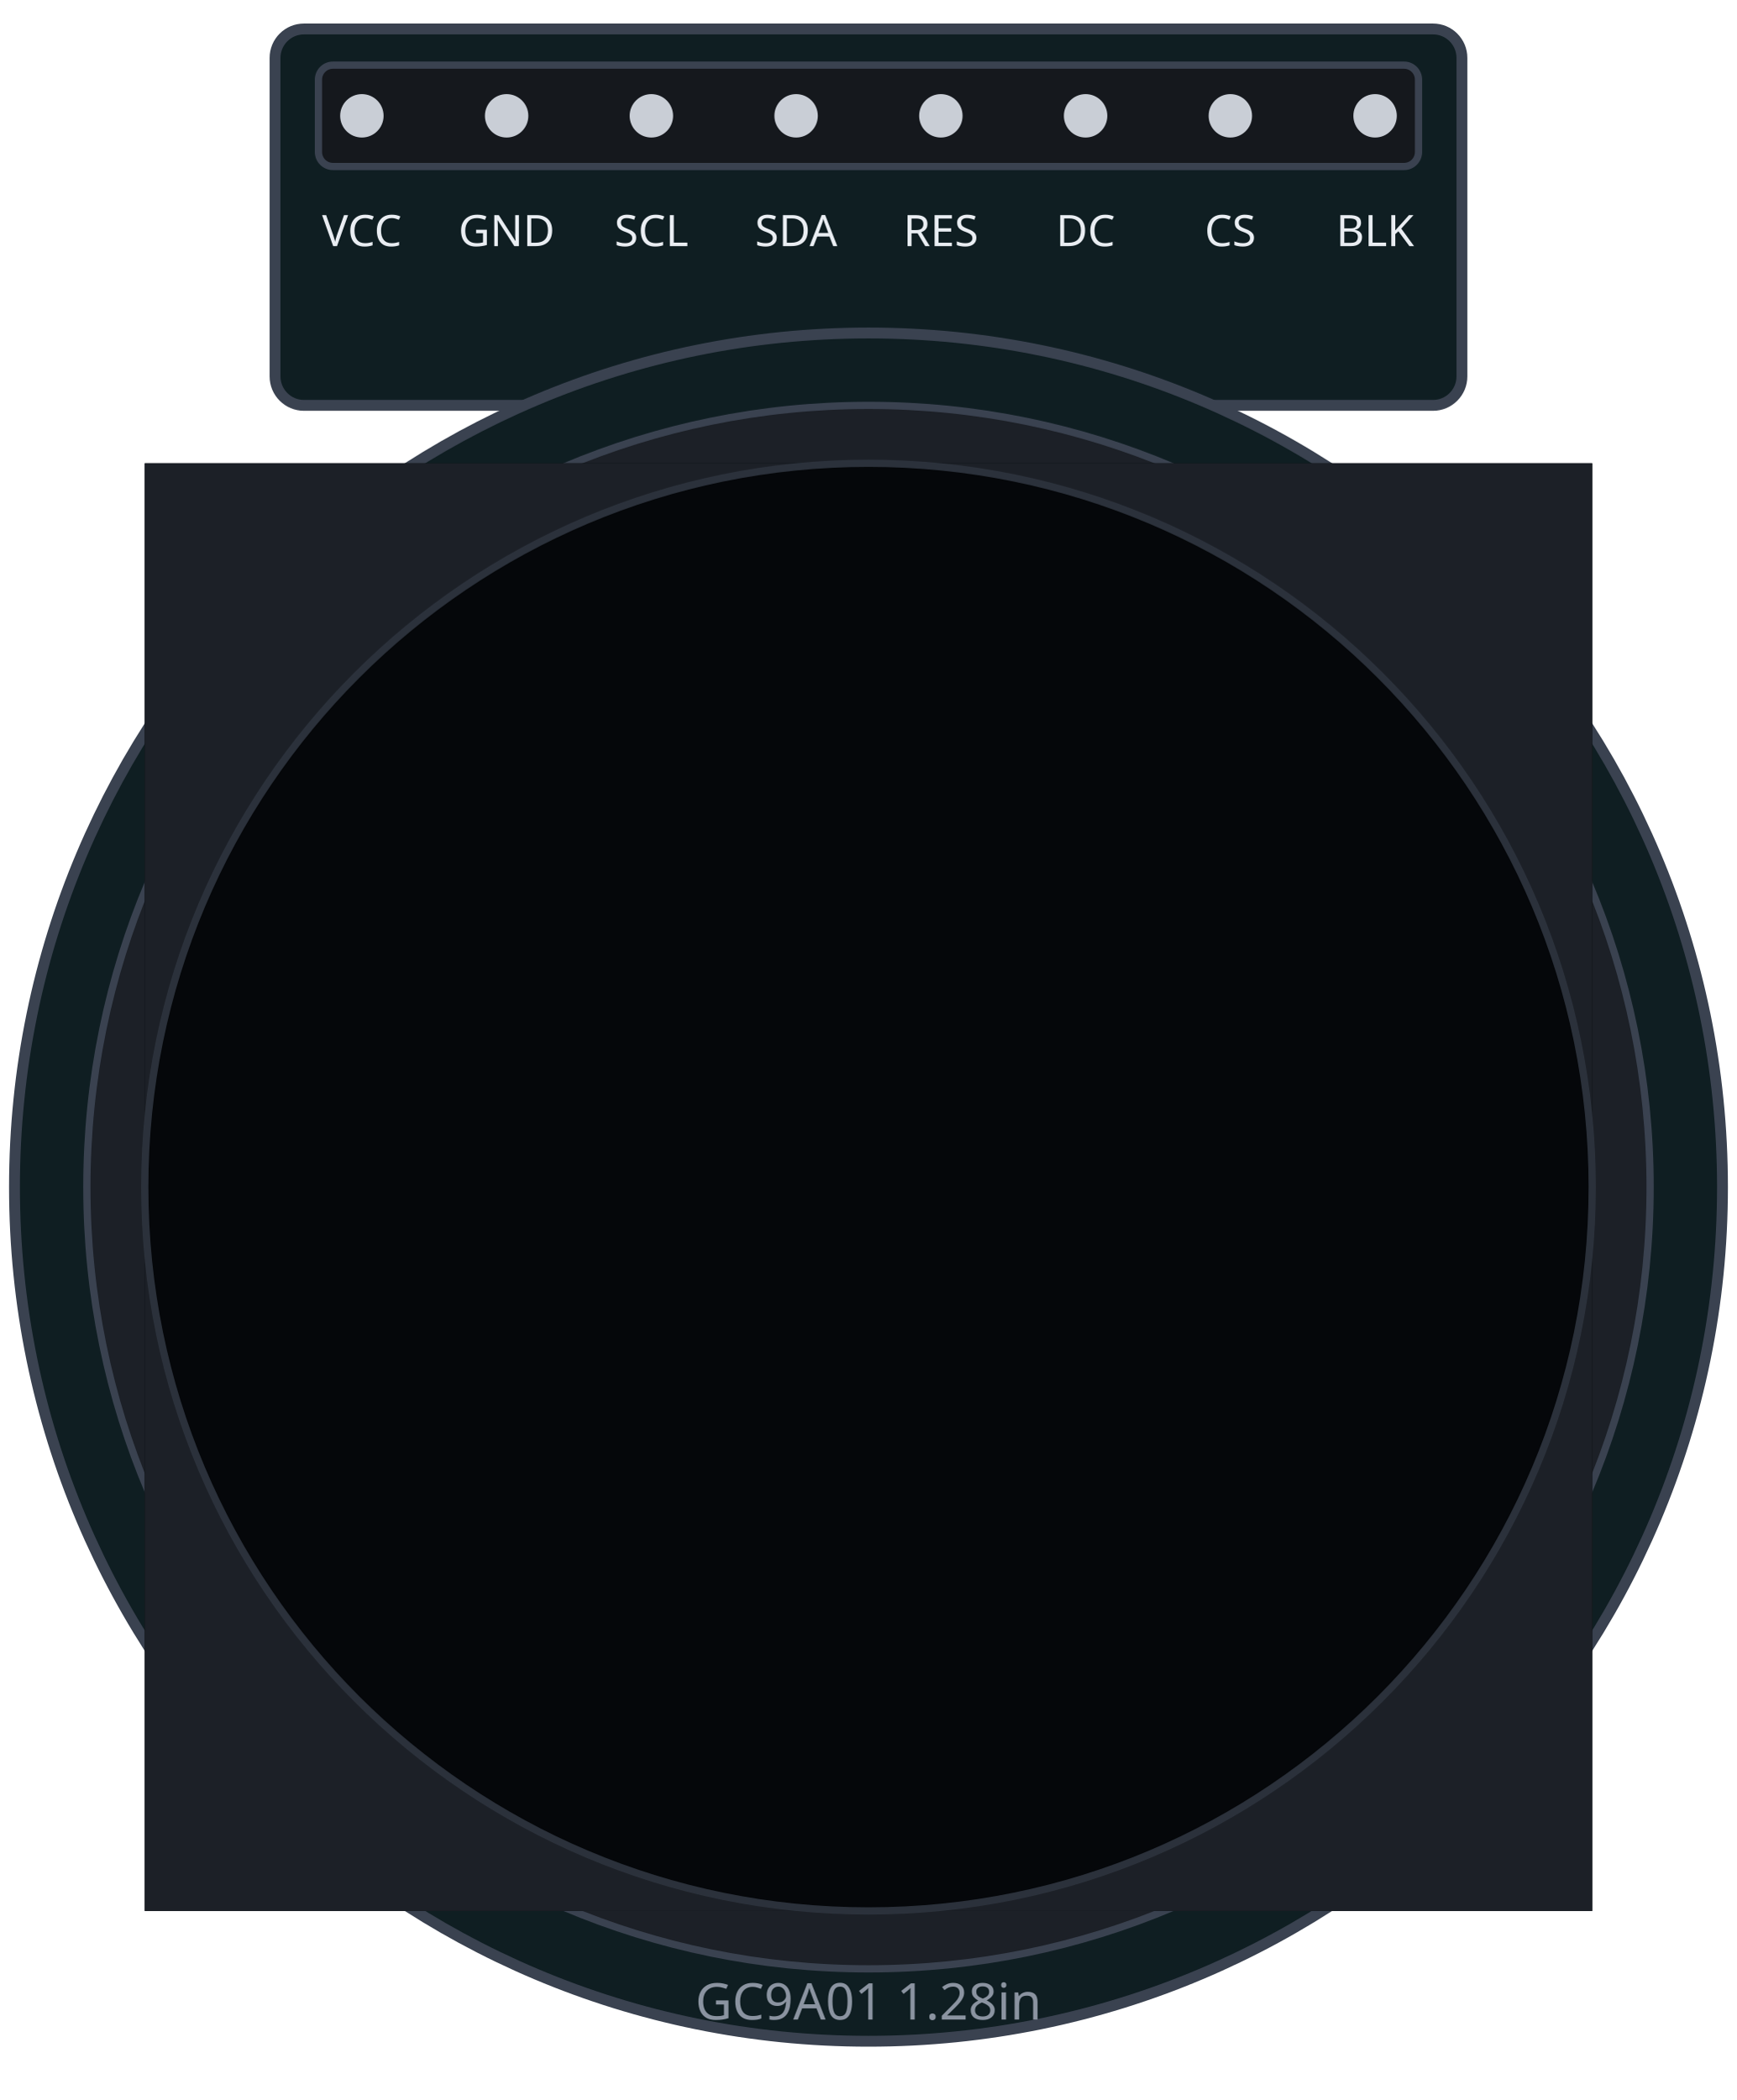
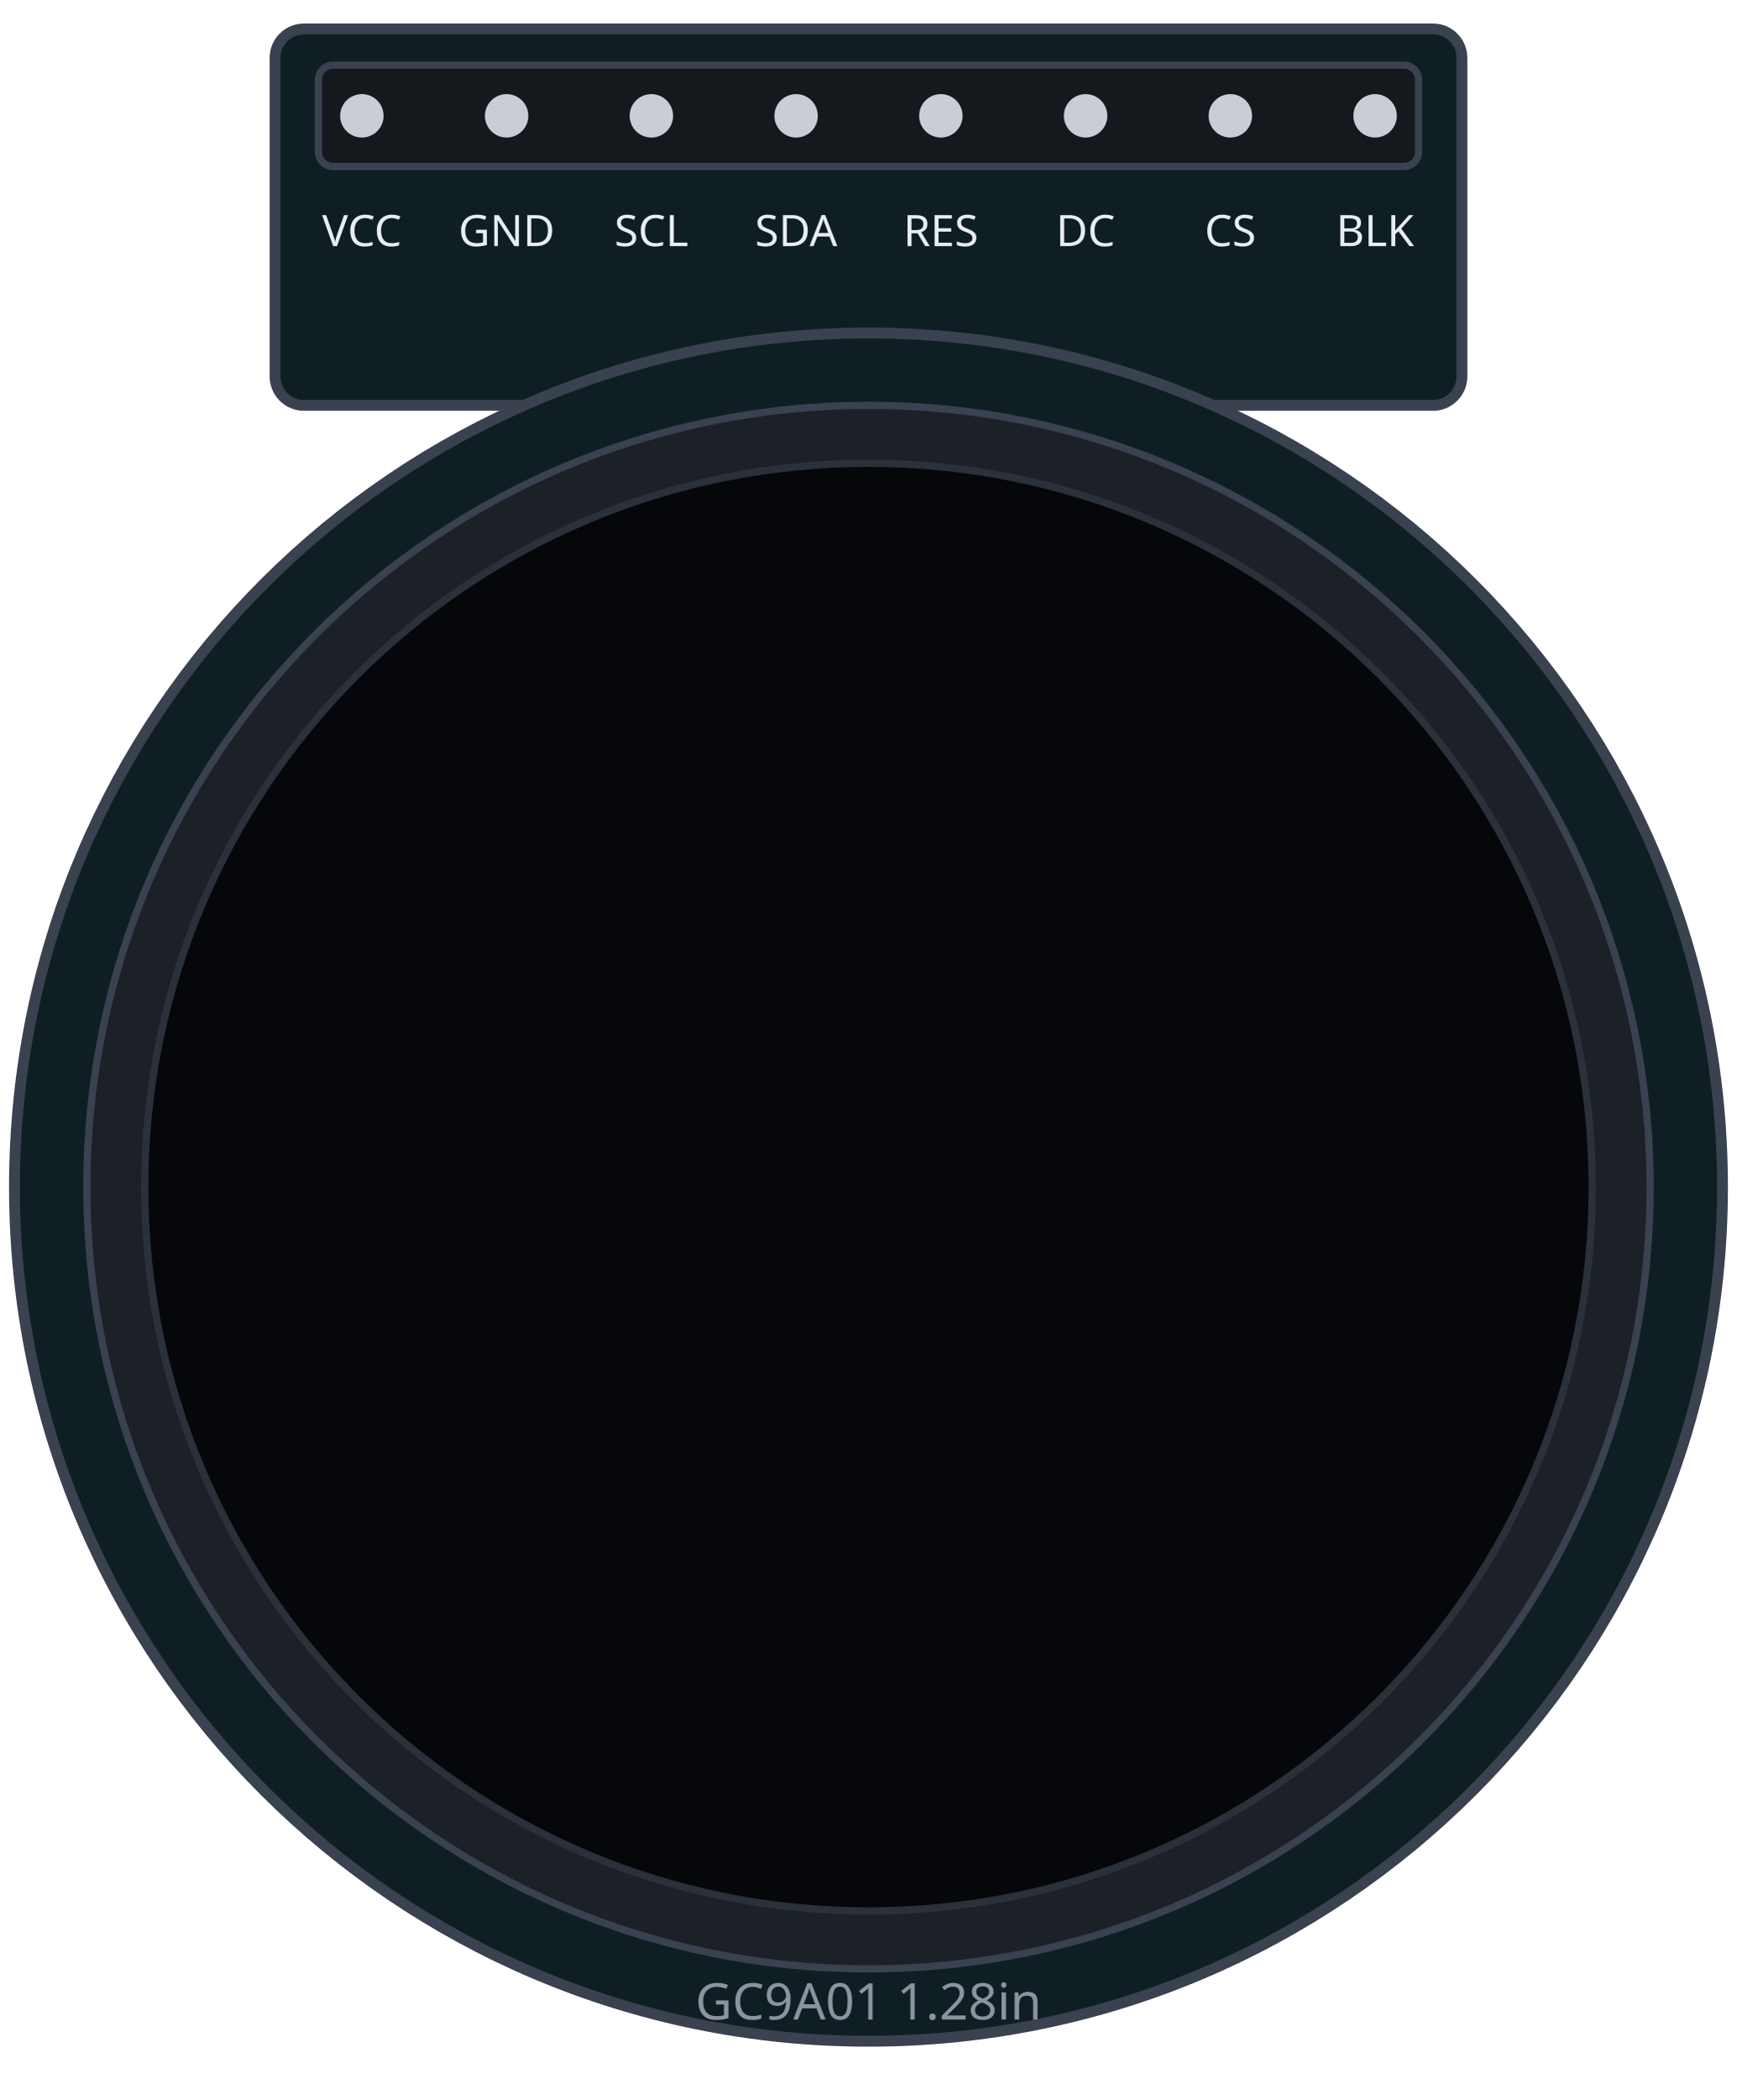
<svg xmlns="http://www.w3.org/2000/svg" viewBox="0 0 240 290" width="240" height="290">
  <rect x="38" y="4" width="164" height="52" rx="4" fill="#0F1E22" stroke="#3A4250" stroke-width="1.5" />
  <circle cx="120" cy="164" r="118" fill="#0F1E22" stroke="#3A4250" stroke-width="1.5" />
  <rect x="44" y="9" width="152" height="14" rx="2" fill="#15181D" stroke="#3A4250" />
  <text x="50" y="34" text-anchor="middle" font-family="IBM Plex Mono" font-size="6" fill="#E9EDF2">VCC</text>
  <text x="70" y="34" text-anchor="middle" font-family="IBM Plex Mono" font-size="6" fill="#E9EDF2">GND</text>
  <text x="90" y="34" text-anchor="middle" font-family="IBM Plex Mono" font-size="6" fill="#E9EDF2">SCL</text>
  <text x="110" y="34" text-anchor="middle" font-family="IBM Plex Mono" font-size="6" fill="#E9EDF2">SDA</text>
  <text x="130" y="34" text-anchor="middle" font-family="IBM Plex Mono" font-size="6" fill="#E9EDF2">RES</text>
  <text x="150" y="34" text-anchor="middle" font-family="IBM Plex Mono" font-size="6" fill="#E9EDF2">DC</text>
  <text x="170" y="34" text-anchor="middle" font-family="IBM Plex Mono" font-size="6" fill="#E9EDF2">CS</text>
  <text x="190" y="34" text-anchor="middle" font-family="IBM Plex Mono" font-size="6" fill="#E9EDF2">BLK</text>
  <circle cx="120" cy="164" r="108" fill="#1C2027" stroke="#3A4250" />
-   <rect data-screen="240x240" data-screen-shape="round" x="20" y="64" width="200" height="200" fill="#05070A" />
-   <path d="M20 64 H220 V264 H20 Z M220 164 A100 100 0 0 0 20 164 A100 100 0 0 0 220 164 Z" fill="#1C2027" fill-rule="evenodd" />
+   <rect data-screen="240x240" data-screen-shape="round" x="20" y="64" width="200" height="200" rx="100" fill="#05070A" />
  <circle cx="120" cy="164" r="100" fill="none" stroke="#2B313B" stroke-width="1" />
  <text x="120" y="279" text-anchor="middle" font-family="IBM Plex Mono" font-size="7" fill="#8A93A0">GC9A01 1.28in</text>
  <circle cx="214" cy="270" r="3" fill="#5CF2A1" opacity="0" data-bind="opacity:screenOpacity" />
  <circle data-pin="VCC" cx="50" cy="16" r="3" fill="#C9CED6" />
  <circle data-pin="GND" cx="70" cy="16" r="3" fill="#C9CED6" />
  <circle data-pin="SCK" cx="90" cy="16" r="3" fill="#C9CED6" />
  <circle data-pin="MOSI" cx="110" cy="16" r="3" fill="#C9CED6" />
  <circle data-pin="RST" cx="130" cy="16" r="3" fill="#C9CED6" />
  <circle data-pin="DC" cx="150" cy="16" r="3" fill="#C9CED6" />
  <circle data-pin="CS" cx="170" cy="16" r="3" fill="#C9CED6" />
  <circle data-pin="LED" cx="190" cy="16" r="3" fill="#C9CED6" />
</svg>
